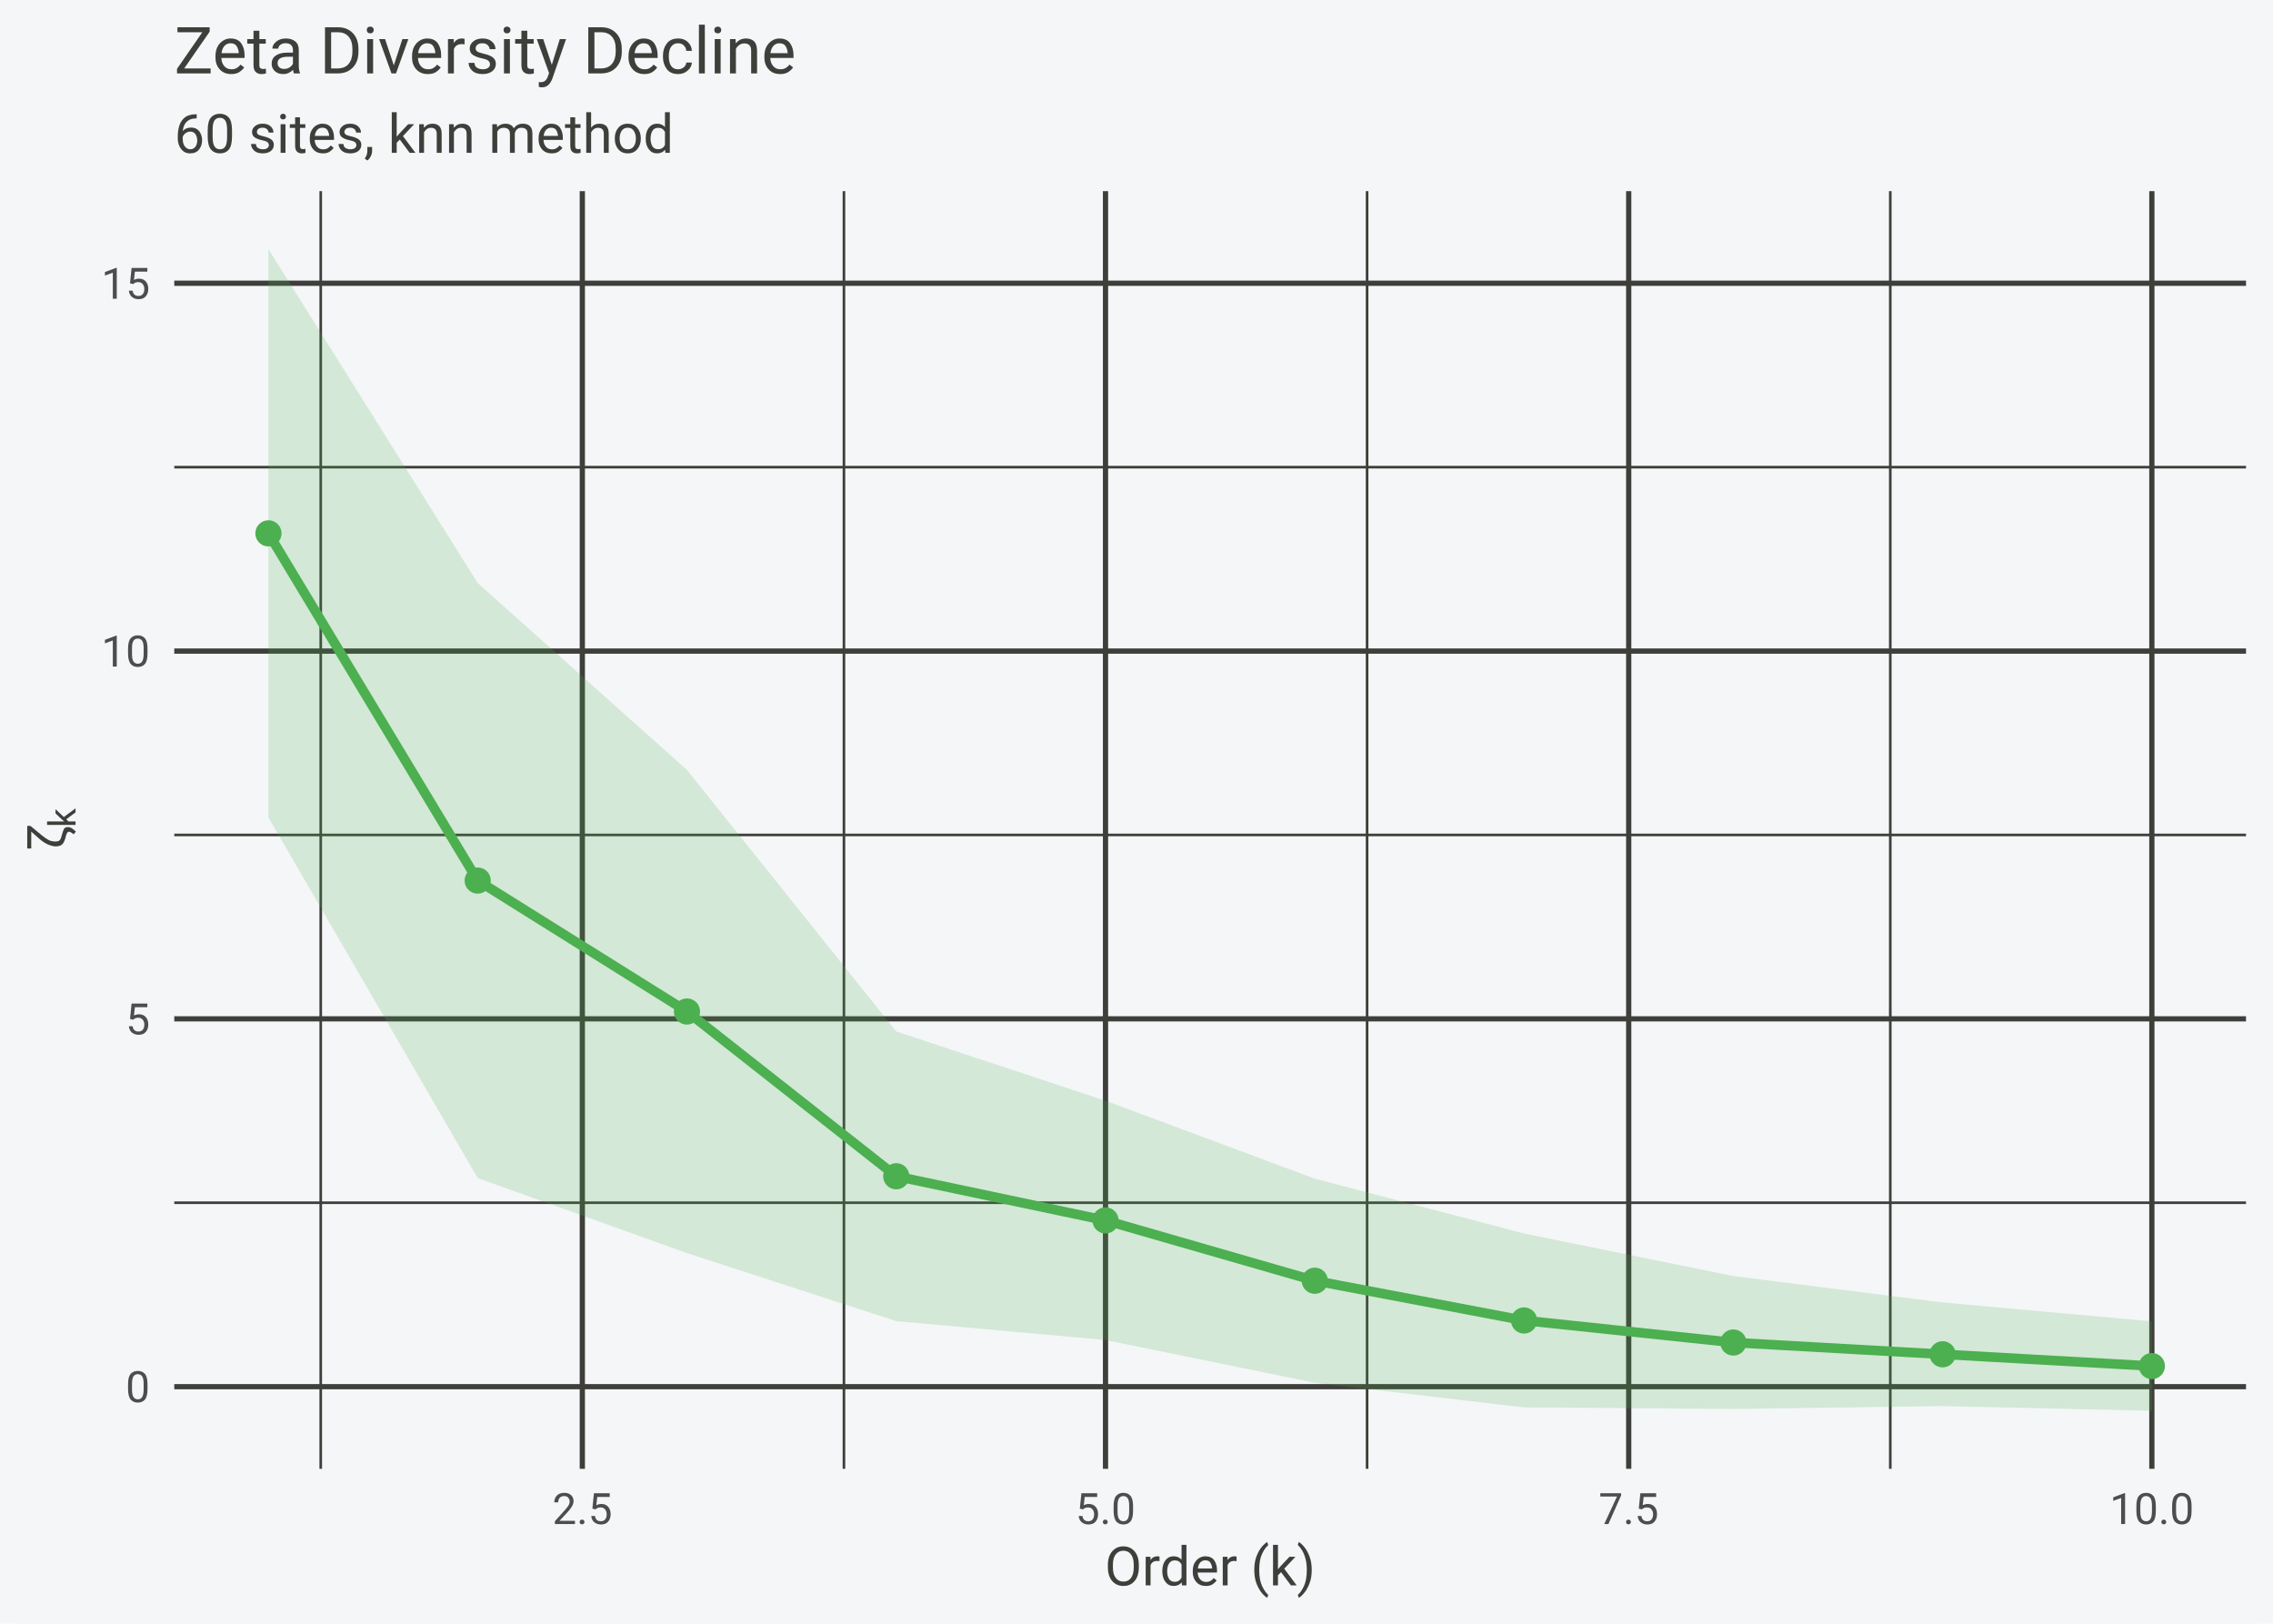
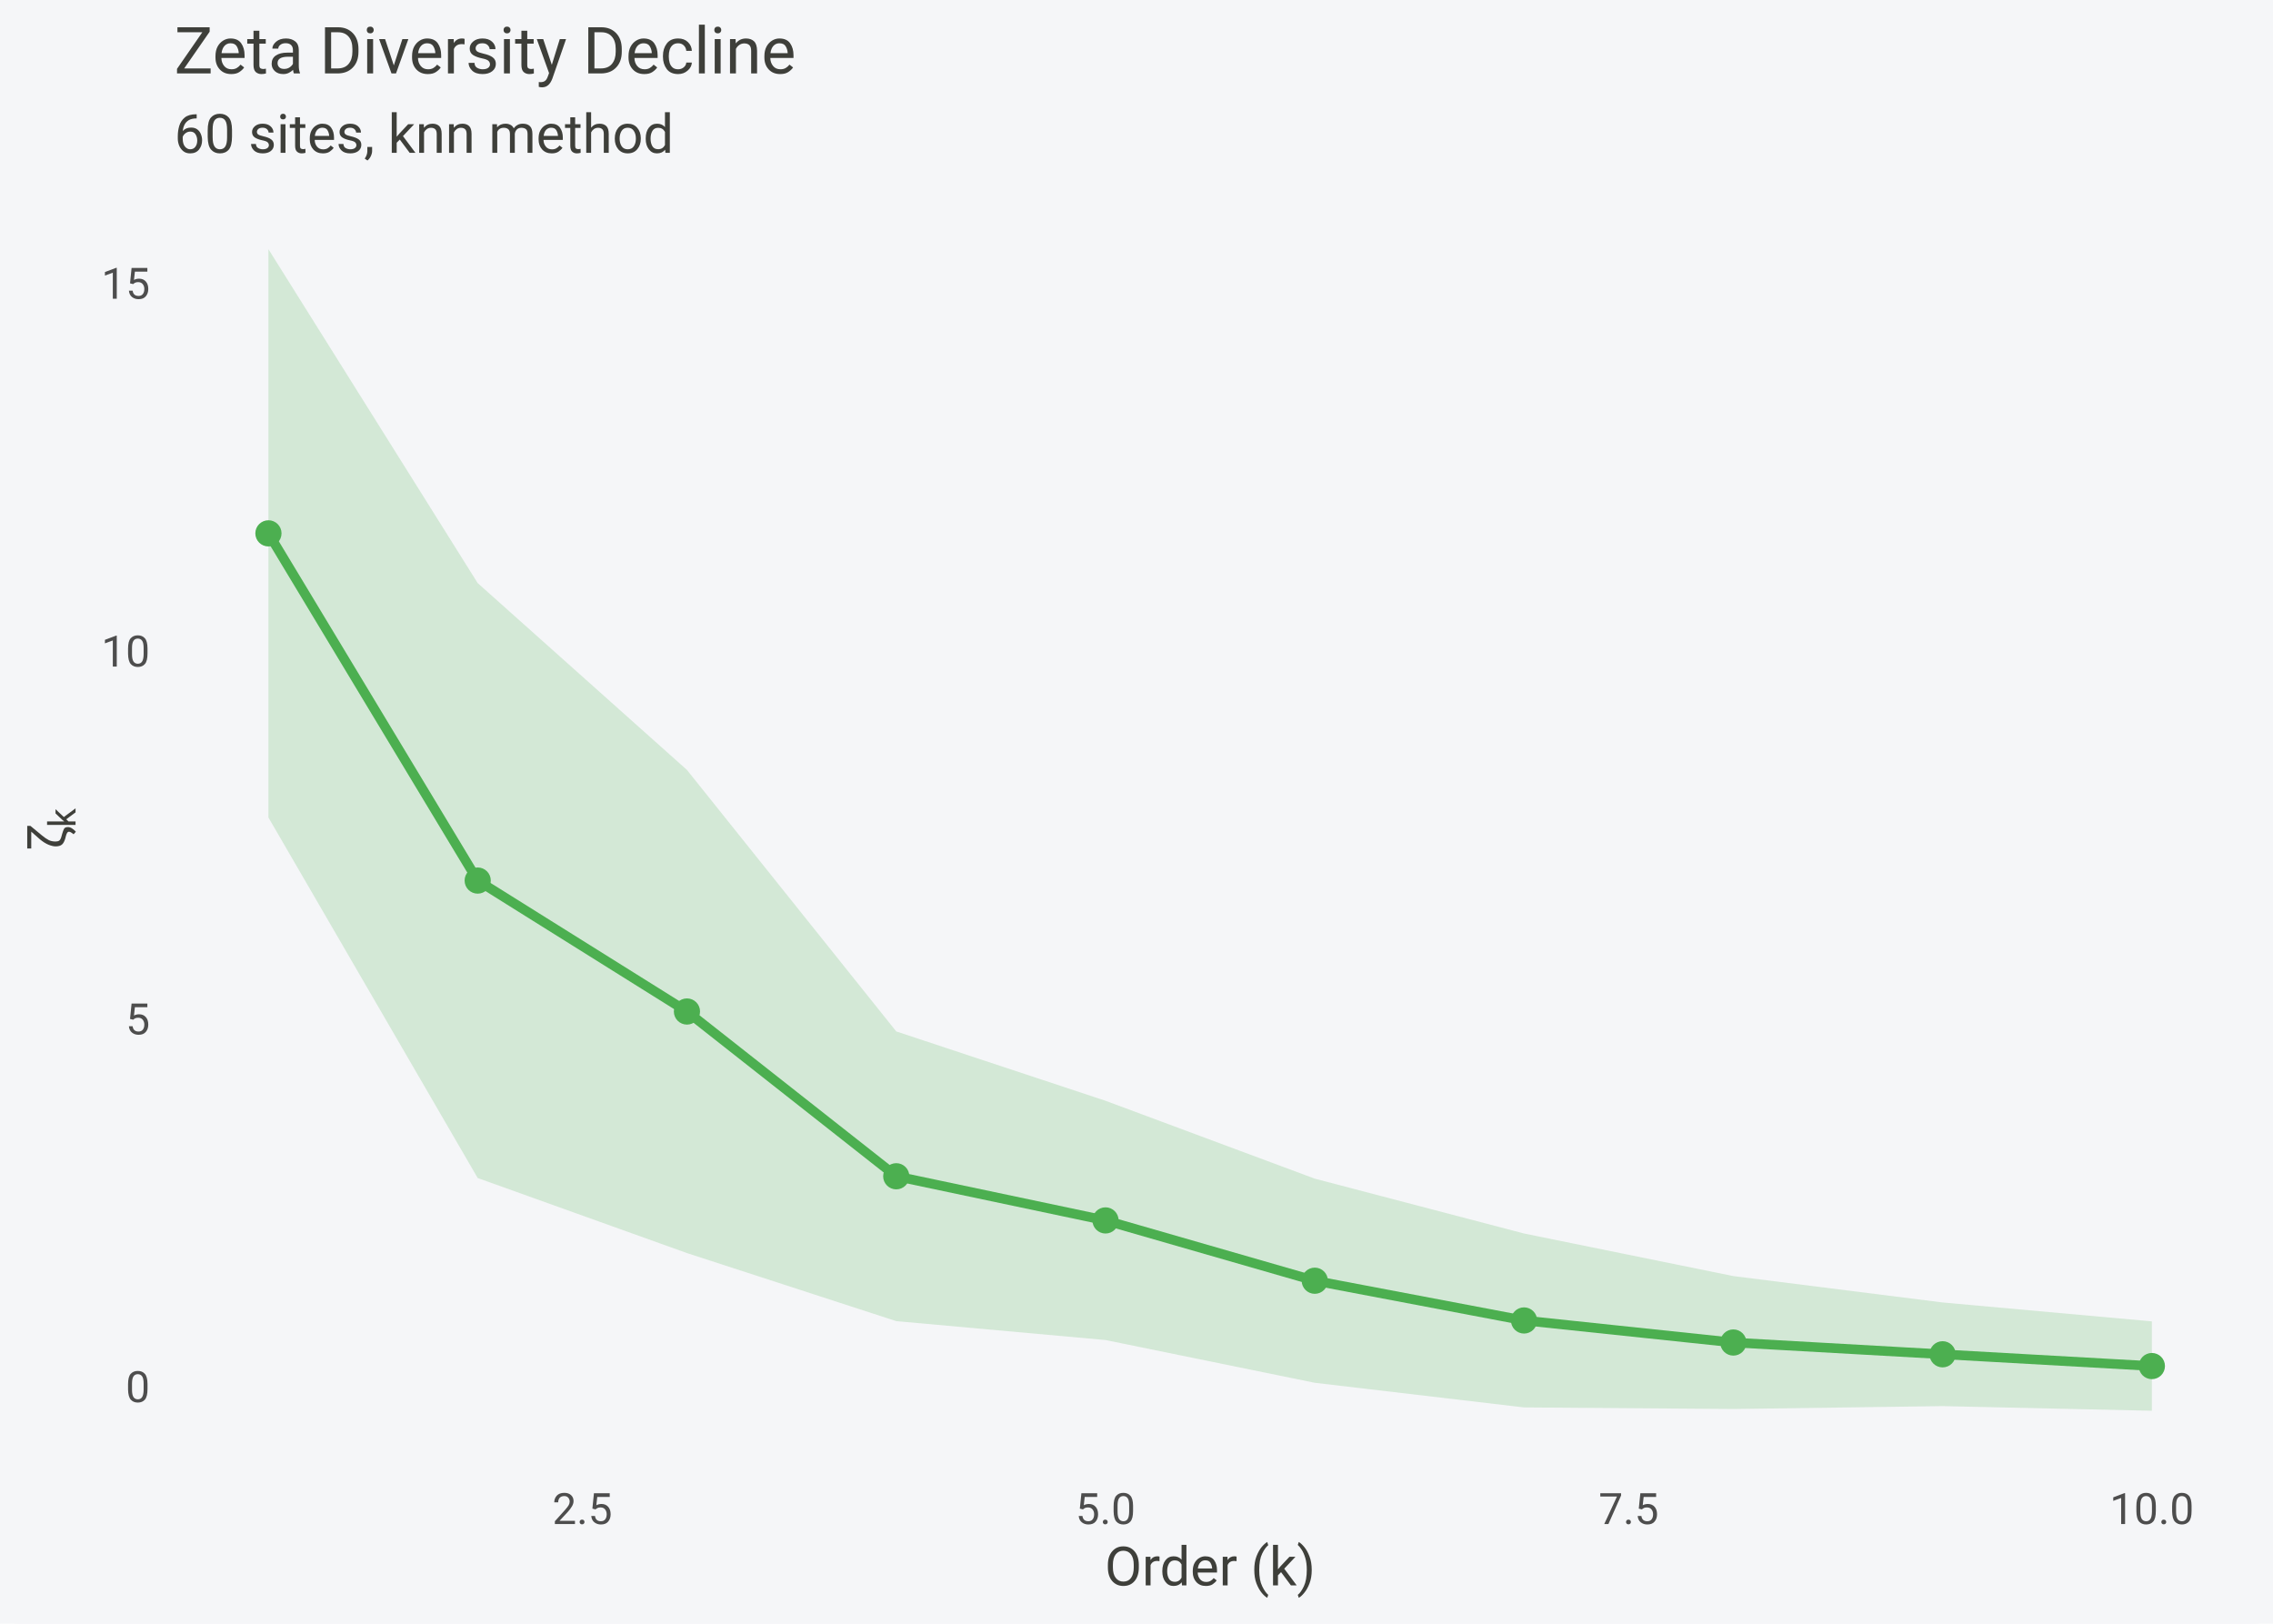
<svg xmlns="http://www.w3.org/2000/svg" width="504.00pt" height="360.00pt" viewBox="0 0 504.00 360.00">
  <g class="svglite">
    <defs>
      <style type="text/css">
    /* theme-aware-processed */
    .svglite line, .svglite polyline, .svglite polygon, .svglite path, .svglite circle {
      fill: none;
      stroke: #3E3F3A;
      stroke-linecap: round;
      stroke-linejoin: round;
      stroke-miterlimit: 10.00;
    }
    .svglite &gt; g &gt; rect {
      fill: none;
      stroke: #3E3F3A;
      stroke-linecap: round;
      stroke-linejoin: round;
      stroke-miterlimit: 10.00;
    }
    .svglite text {
      white-space: pre;
      fill: #3E3F3A;
    }
    .svglite g.glyphgroup path {
      fill: inherit;
      stroke: none;
    }
  </style>
    </defs>
    <rect width="100%" height="100%" style="stroke: none; fill: #F5F6F8;" />
    <defs>
      <clipPath id="cpMC4wMHw1MDQuMDB8MC4wMHwzNjAuMDA=">
        <rect x="0.00" y="0.00" width="504.00" height="360.00" />
      </clipPath>
    </defs>
    <g clip-path="url(#cpMC4wMHw1MDQuMDB8MC4wMHwzNjAuMDA=)">
      <rect rx="4" x="-0" y="0.00" width="504.00" height="360.00" style="stroke-width: 1.16; stroke: none; fill: #F5F6F8;" />
    </g>
    <defs>
      <clipPath id="cpMzguNjR8NDk4LjAyfDQyLjM4fDMyNS42NQ==">
        <rect x="38.64" y="42.38" width="459.38" height="283.28" />
      </clipPath>
    </defs>
    <g clip-path="url(#cpMzguNjR8NDk4LjAyfDQyLjM4fDMyNS42NQ==)">
-       <polyline points="38.64,266.66 498.02,266.66 " style="stroke-width: 0.58; stroke: #3E3F3A; stroke-linecap: butt;" />
-       <polyline points="38.64,185.12 498.02,185.12 " style="stroke-width: 0.58; stroke: #3E3F3A; stroke-linecap: butt;" />
-       <polyline points="38.64,103.57 498.02,103.57 " style="stroke-width: 0.58; stroke: #3E3F3A; stroke-linecap: butt;" />
-       <polyline points="71.12,325.65 71.12,42.38 " style="stroke-width: 0.58; stroke: #3E3F3A; stroke-linecap: butt;" />
-       <polyline points="187.13,325.65 187.13,42.38 " style="stroke-width: 0.58; stroke: #3E3F3A; stroke-linecap: butt;" />
-       <polyline points="303.13,325.65 303.13,42.38 " style="stroke-width: 0.58; stroke: #3E3F3A; stroke-linecap: butt;" />
-       <polyline points="419.14,325.65 419.14,42.38 " style="stroke-width: 0.58; stroke: #3E3F3A; stroke-linecap: butt;" />
-       <polyline points="38.64,307.44 498.02,307.44 " style="stroke-width: 1.16; stroke: #3E3F3A; stroke-linecap: butt;" />
-       <polyline points="38.64,225.89 498.02,225.89 " style="stroke-width: 1.16; stroke: #3E3F3A; stroke-linecap: butt;" />
-       <polyline points="38.64,144.35 498.02,144.35 " style="stroke-width: 1.16; stroke: #3E3F3A; stroke-linecap: butt;" />
-       <polyline points="38.64,62.80 498.02,62.80 " style="stroke-width: 1.16; stroke: #3E3F3A; stroke-linecap: butt;" />
-       <polyline points="129.12,325.65 129.12,42.38 " style="stroke-width: 1.16; stroke: #3E3F3A; stroke-linecap: butt;" />
-       <polyline points="245.13,325.65 245.13,42.38 " style="stroke-width: 1.16; stroke: #3E3F3A; stroke-linecap: butt;" />
-       <polyline points="361.14,325.65 361.14,42.38 " style="stroke-width: 1.16; stroke: #3E3F3A; stroke-linecap: butt;" />
-       <polyline points="477.14,325.65 477.14,42.38 " style="stroke-width: 1.16; stroke: #3E3F3A; stroke-linecap: butt;" />
      <polygon points="59.52,55.25 105.92,129.28 152.32,170.70 198.73,228.68 245.13,244.05 291.53,261.32 337.93,273.48 384.34,282.92 430.74,288.77 477.14,292.96 477.14,312.78 430.74,311.75 384.34,312.39 337.93,312.04 291.53,306.58 245.13,297.10 198.73,292.91 152.32,277.82 105.92,261.18 59.52,181.25 " style="stroke-width: 0.00; stroke: none; stroke-linecap: butt; fill: #4CAF50; fill-opacity: 0.20;" />
      <polyline points="59.52,55.25 105.92,129.28 152.32,170.70 198.73,228.68 245.13,244.05 291.53,261.32 337.93,273.48 384.34,282.92 430.74,288.77 477.14,292.96 " style="stroke-width: 1.16; stroke: none; stroke-linecap: butt;" />
      <polyline points="477.14,312.78 430.74,311.75 384.34,312.39 337.93,312.04 291.53,306.58 245.13,297.10 198.73,292.91 152.32,277.82 105.92,261.18 59.52,181.25 " style="stroke-width: 1.16; stroke: none; stroke-linecap: butt;" />
      <polyline points="59.52,118.25 105.92,195.23 152.32,224.26 198.73,260.79 245.13,270.58 291.53,283.95 337.93,292.76 384.34,297.65 430.74,300.26 477.14,302.87 " style="stroke-width: 2.13; stroke: #4CAF50; stroke-linecap: butt;" />
      <circle cx="59.52" cy="118.25" r="2.52" style="stroke-width: 0.77; stroke: #4CAF50; fill: #4CAF50;" />
      <circle cx="105.92" cy="195.23" r="2.52" style="stroke-width: 0.77; stroke: #4CAF50; fill: #4CAF50;" />
      <circle cx="152.32" cy="224.26" r="2.52" style="stroke-width: 0.77; stroke: #4CAF50; fill: #4CAF50;" />
      <circle cx="198.73" cy="260.79" r="2.52" style="stroke-width: 0.77; stroke: #4CAF50; fill: #4CAF50;" />
      <circle cx="245.13" cy="270.58" r="2.52" style="stroke-width: 0.77; stroke: #4CAF50; fill: #4CAF50;" />
      <circle cx="291.53" cy="283.95" r="2.52" style="stroke-width: 0.77; stroke: #4CAF50; fill: #4CAF50;" />
      <circle cx="337.93" cy="292.76" r="2.52" style="stroke-width: 0.77; stroke: #4CAF50; fill: #4CAF50;" />
      <circle cx="384.34" cy="297.65" r="2.52" style="stroke-width: 0.77; stroke: #4CAF50; fill: #4CAF50;" />
      <circle cx="430.74" cy="300.26" r="2.52" style="stroke-width: 0.77; stroke: #4CAF50; fill: #4CAF50;" />
      <circle cx="477.14" cy="302.87" r="2.52" style="stroke-width: 0.77; stroke: #4CAF50; fill: #4CAF50;" />
    </g>
    <g clip-path="url(#cpMC4wMHw1MDQuMDB8MC4wMHwzNjAuMDA=)">
      <text x="33.26" y="310.87" text-anchor="end" style="font-size: 9.60px;fill: #4D4D4D; font-family: &quot;Roboto&quot;, -apple-system, BlinkMacSystemFont, &quot;Segoe UI&quot;, system-ui, sans-serif;" textLength="5.33px" lengthAdjust="spacingAndGlyphs">0</text>
      <text x="33.26" y="229.33" text-anchor="end" style="font-size: 9.60px;fill: #4D4D4D; font-family: &quot;Roboto&quot;, -apple-system, BlinkMacSystemFont, &quot;Segoe UI&quot;, system-ui, sans-serif;" textLength="5.33px" lengthAdjust="spacingAndGlyphs">5</text>
      <text x="33.26" y="147.78" text-anchor="end" style="font-size: 9.60px;fill: #4D4D4D; font-family: &quot;Roboto&quot;, -apple-system, BlinkMacSystemFont, &quot;Segoe UI&quot;, system-ui, sans-serif;" textLength="10.66px" lengthAdjust="spacingAndGlyphs">10</text>
      <text x="33.26" y="66.24" text-anchor="end" style="font-size: 9.60px;fill: #4D4D4D; font-family: &quot;Roboto&quot;, -apple-system, BlinkMacSystemFont, &quot;Segoe UI&quot;, system-ui, sans-serif;" textLength="10.66px" lengthAdjust="spacingAndGlyphs">15</text>
      <text x="129.12" y="337.90" text-anchor="middle" style="font-size: 9.60px;fill: #4D4D4D; font-family: &quot;Roboto&quot;, -apple-system, BlinkMacSystemFont, &quot;Segoe UI&quot;, system-ui, sans-serif;" textLength="13.33px" lengthAdjust="spacingAndGlyphs">2.5</text>
      <text x="245.13" y="337.90" text-anchor="middle" style="font-size: 9.60px;fill: #4D4D4D; font-family: &quot;Roboto&quot;, -apple-system, BlinkMacSystemFont, &quot;Segoe UI&quot;, system-ui, sans-serif;" textLength="13.33px" lengthAdjust="spacingAndGlyphs">5.0</text>
      <text x="361.14" y="337.90" text-anchor="middle" style="font-size: 9.60px;fill: #4D4D4D; font-family: &quot;Roboto&quot;, -apple-system, BlinkMacSystemFont, &quot;Segoe UI&quot;, system-ui, sans-serif;" textLength="13.33px" lengthAdjust="spacingAndGlyphs">7.5</text>
      <text x="477.14" y="337.90" text-anchor="middle" style="font-size: 9.60px;fill: #4D4D4D; font-family: &quot;Roboto&quot;, -apple-system, BlinkMacSystemFont, &quot;Segoe UI&quot;, system-ui, sans-serif;" textLength="18.66px" lengthAdjust="spacingAndGlyphs">10.0</text>
      <text x="268.33" y="351.50" text-anchor="middle" style="font-size: 12.00px; font-family: &quot;Roboto&quot;, -apple-system, BlinkMacSystemFont, &quot;Segoe UI&quot;, system-ui, sans-serif;" textLength="48.00px" lengthAdjust="spacingAndGlyphs">Order (k)</text>
      <text transform="translate(14.57,188.76) rotate(-90)" style="font-size: 12.00px; font-family: &quot;Roboto&quot;, -apple-system, BlinkMacSystemFont, &quot;Segoe UI&quot;, system-ui, sans-serif;" textLength="5.30px" lengthAdjust="spacingAndGlyphs">ζ</text>
      <text transform="translate(16.75,183.47) rotate(-90)" style="font-size: 8.40px; font-family: &quot;Roboto&quot;, -apple-system, BlinkMacSystemFont, &quot;Segoe UI&quot;, system-ui, sans-serif;" textLength="4.20px" lengthAdjust="spacingAndGlyphs">k</text>
      <text x="38.64" y="33.88" style="font-size: 12.00px; font-family: &quot;Roboto&quot;, -apple-system, BlinkMacSystemFont, &quot;Segoe UI&quot;, system-ui, sans-serif;" textLength="110.69px" lengthAdjust="spacingAndGlyphs">60 sites, knn method</text>
      <text x="38.64" y="16.28" style="font-size: 14.40px; font-family: &quot;Roboto&quot;, -apple-system, BlinkMacSystemFont, &quot;Segoe UI&quot;, system-ui, sans-serif;" textLength="140.00px" lengthAdjust="spacingAndGlyphs">Zeta Diversity Decline</text>
    </g>
  </g>
</svg>
